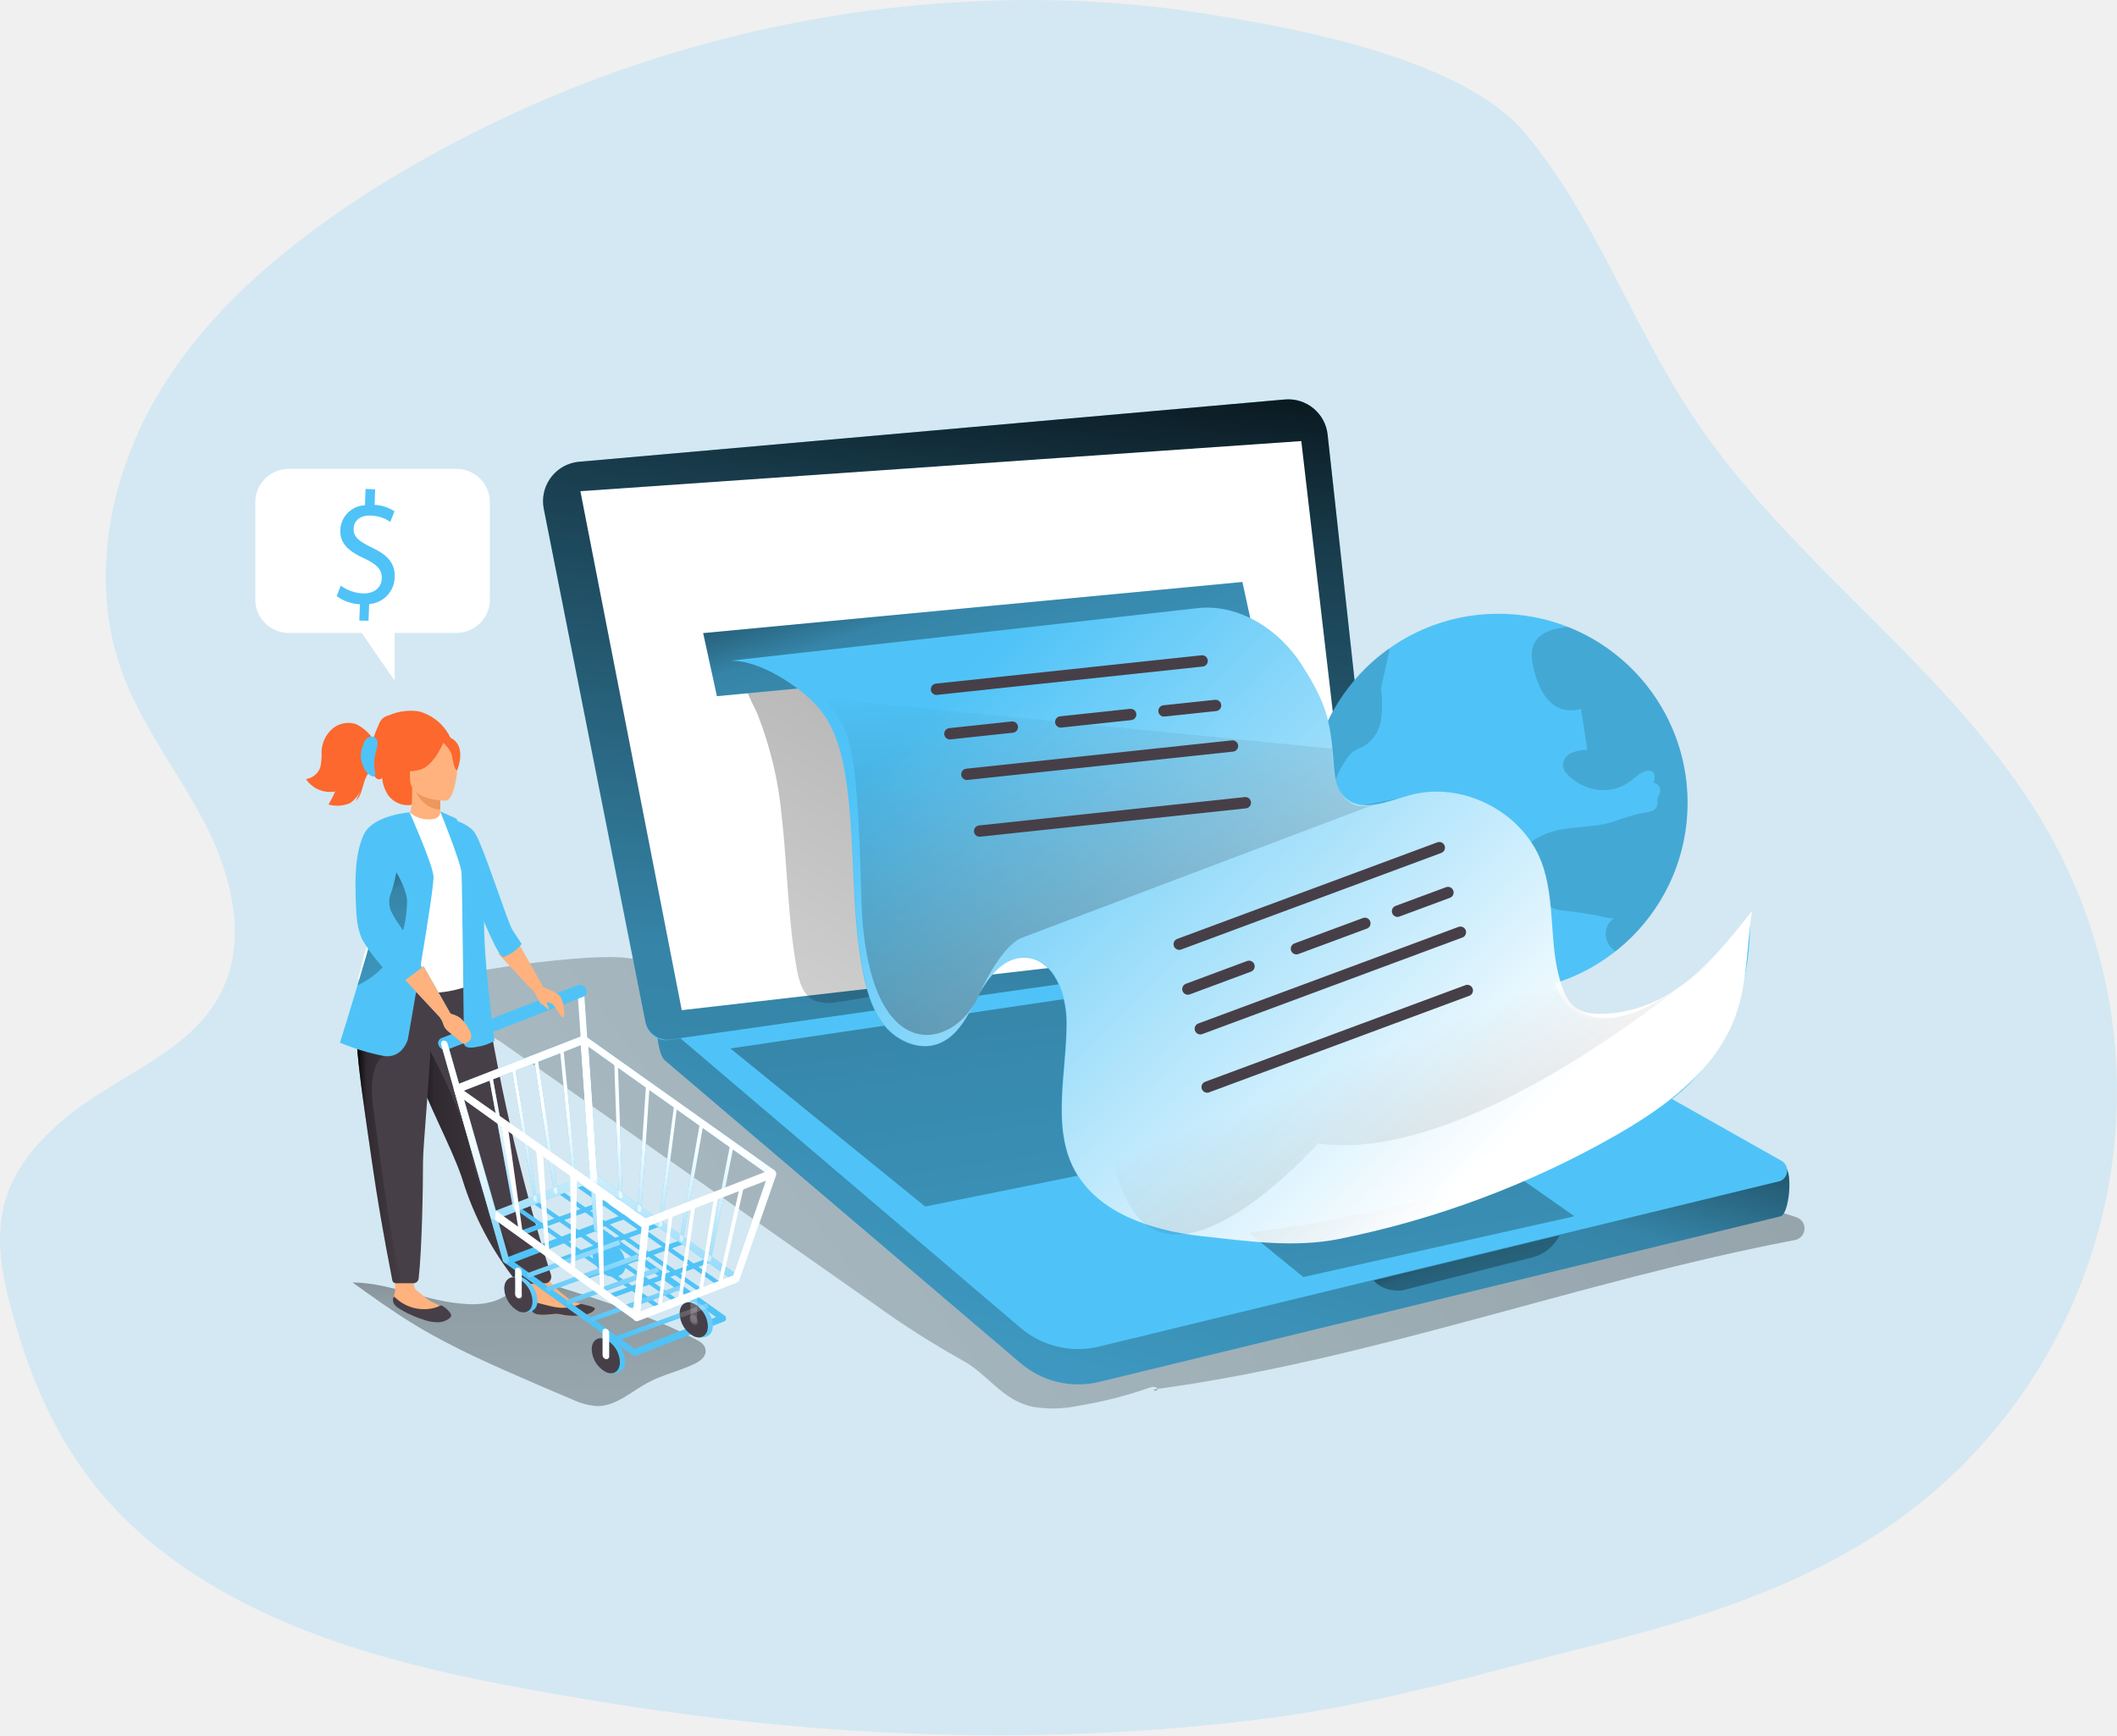
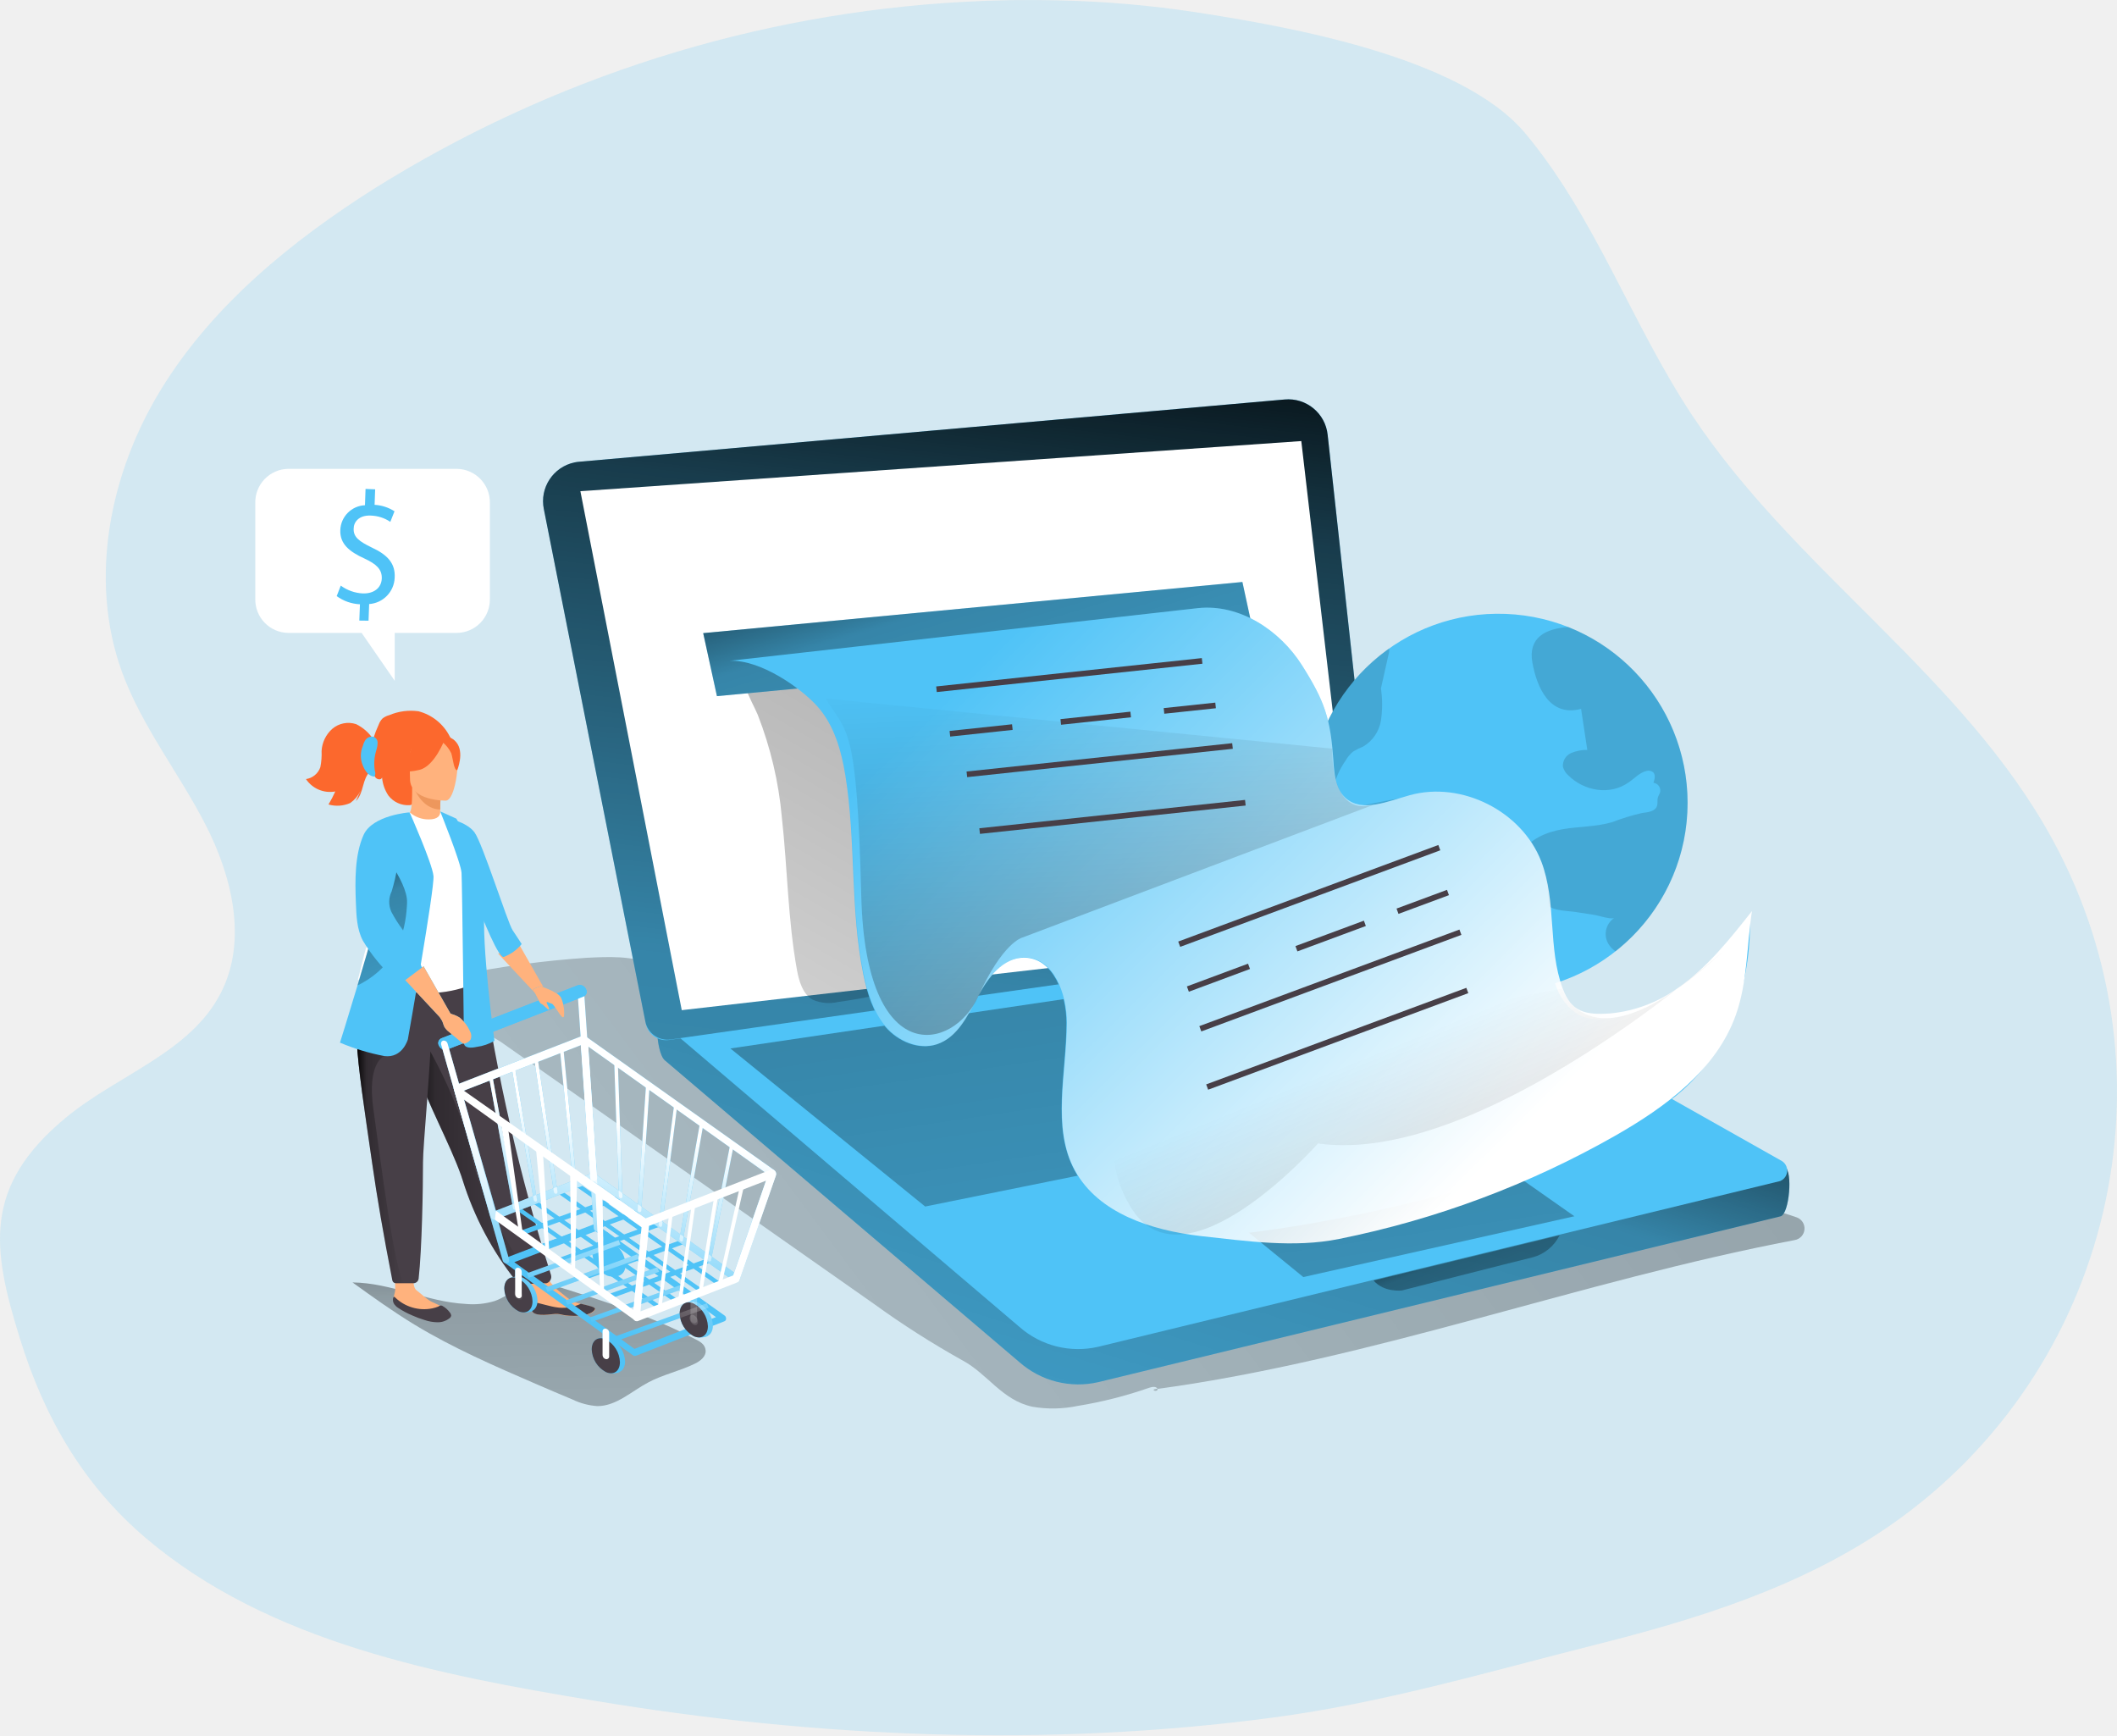
<svg xmlns="http://www.w3.org/2000/svg" xmlns:xlink="http://www.w3.org/1999/xlink" data-name="Layer 1" viewBox="0 0 374.24 306.74">
  <defs>
    <linearGradient id="a" x1="119.32" y1="148.05" x2="122.41" y2="-55.23" gradientTransform="matrix(1 0 0 -1 0 352)" gradientUnits="userSpaceOnUse">
      <stop offset=".01" />
      <stop offset=".08" stop-opacity=".69" />
      <stop offset=".21" stop-opacity=".32" />
      <stop offset="1" stop-opacity="0" />
    </linearGradient>
    <linearGradient id="d" x1="-737.38" y1="90.09" x2="-734.81" y2="88.16" gradientTransform="rotate(180 -252.805 176)" xlink:href="#a" />
    <linearGradient id="e" x1="-982.47" y1="326.9" x2="-328.94" y2="-161.88" gradientTransform="rotate(180 -252.805 176)" xlink:href="#a" />
    <linearGradient id="f" x1="-762.66" y1="184.94" x2="-694.83" y2="-30.49" gradientTransform="rotate(180 -252.805 176)" xlink:href="#a" />
    <linearGradient id="g" x1="-724.19" y1="225.84" x2="-765.66" y2="-54.52" gradientTransform="rotate(180 -266.045 167.505)" xlink:href="#a" />
    <linearGradient id="h" x1="-765.32" y1="186.64" x2="-797.28" y2="-29.39" gradientTransform="rotate(180 -266.045 167.505)" xlink:href="#a" />
    <linearGradient id="i" x1="-787.53" y1="122.49" x2="-804.53" y2="78.76" gradientTransform="rotate(180 -252.805 176)" xlink:href="#a" />
    <linearGradient id="j" x1="-712.32" y1="295.39" x2="-639.47" y2="-340.86" gradientTransform="rotate(180 -252.805 176)" xlink:href="#a" />
    <linearGradient id="k" x1="224.71" y1="268.52" x2="107.66" y2="67.13" xlink:href="#a" />
    <linearGradient id="l" x1="189.86" y1="254.1" x2="226.57" y2="134.07" gradientTransform="matrix(1 0 0 -1 -26.48 335.01)" xlink:href="#a" />
    <linearGradient id="c" x1="202.6" y1="221.13" x2="367.36" y2="55.32" gradientTransform="matrix(1 0 0 -1 0 352)" gradientUnits="userSpaceOnUse">
      <stop offset="0" stop-color="#fff" stop-opacity="0" />
      <stop offset=".54" stop-color="#fff" />
    </linearGradient>
    <linearGradient id="b" x1="224.95" y1="119.19" x2="220.16" y2="216.78" gradientTransform="matrix(1 0 0 -1 0 352)" gradientUnits="userSpaceOnUse">
      <stop offset=".01" />
      <stop offset=".13" stop-opacity=".69" />
      <stop offset=".25" stop-opacity=".32" />
      <stop offset="1" stop-opacity="0" />
    </linearGradient>
    <linearGradient id="m" x1="291.73" y1="112.6" x2="275.79" y2="151.72" xlink:href="#b" />
    <linearGradient id="n" x1="98.76" y1="129.88" x2="120.94" y2="129.88" xlink:href="#a" />
    <linearGradient id="o" x1="89.54" y1="129.68" x2="97.96" y2="129.68" xlink:href="#a" />
    <linearGradient id="p" x1="86.84" y1="188.87" x2="108.8" y2="127.49" xlink:href="#a" />
    <linearGradient id="q" x1="148.71" y1="96.14" x2="163.73" y2="162.02" xlink:href="#c" />
    <linearGradient id="r" x1="146.63" y1="96.61" x2="161.65" y2="162.49" xlink:href="#c" />
    <linearGradient id="s" x1="150.08" y1="95.82" x2="165.09" y2="161.71" xlink:href="#c" />
    <linearGradient id="t" x1="147.9" y1="96.32" x2="162.92" y2="162.2" xlink:href="#c" />
    <linearGradient id="u" x1="147.45" y1="96.42" x2="162.46" y2="162.31" xlink:href="#c" />
    <linearGradient id="v" x1="136.58" y1="98.9" x2="151.6" y2="164.78" xlink:href="#c" />
    <linearGradient id="w" x1="137.12" y1="98.77" x2="152.13" y2="164.66" xlink:href="#c" />
    <linearGradient id="x" x1="112.46" y1="104.4" x2="127.47" y2="170.28" xlink:href="#c" />
    <linearGradient id="y" x1="113.57" y1="104.15" x2="128.59" y2="170.03" xlink:href="#c" />
    <linearGradient id="z" x1="122.23" y1="102.17" x2="137.25" y2="168.05" xlink:href="#c" />
    <linearGradient id="A" x1="104.71" y1="106.16" x2="119.73" y2="172.05" xlink:href="#c" />
    <linearGradient id="B" x1="118.28" y1="103.07" x2="133.3" y2="168.96" xlink:href="#c" />
    <linearGradient id="C" x1="116.2" y1="103.54" x2="131.22" y2="169.43" xlink:href="#c" />
    <linearGradient id="D" x1="119.66" y1="102.76" x2="134.67" y2="168.64" xlink:href="#c" />
    <linearGradient id="E" x1="117.46" y1="103.25" x2="132.48" y2="169.14" xlink:href="#c" />
    <linearGradient id="F" x1="135.33" y1="99.18" x2="150.34" y2="165.07" xlink:href="#c" />
    <linearGradient id="G" x1="133.22" y1="99.66" x2="148.23" y2="165.55" xlink:href="#c" />
    <linearGradient id="H" x1="136.68" y1="98.88" x2="151.7" y2="164.76" xlink:href="#c" />
    <linearGradient id="I" x1="134" y1="99.49" x2="149.02" y2="165.37" xlink:href="#c" />
  </defs>
  <path d="M170.52.32a218.94 218.94 0 00-104.33 33c-14.67 9.3-28.56 20.62-37.67 35.43s-12.88 33.57-7 49.91c3.51 9.71 10.11 17.95 14.82 27.13s7.42 20.48 2.73 29.67c-5.38 10.64-18.36 14.55-27.55 22.21-14.59 12.14-12.93 23.1-8 38.94 4.27 13.84 11.13 25.82 22.26 35.28 21.74 18.48 51.84 24.19 79.17 28.73 39.6 6.58 80.2 8.3 120.06 3 19.51-2.58 37.72-8 56.63-12.77 18.48-4.63 37.1-10.41 52.86-21.45a93.21 93.21 0 0028.4-120.88c-15.76-29-45.66-47.7-63.83-75.21-10.68-16.16-17.11-35.07-29.55-49.88-11.43-13.42-41.59-18.7-57.94-21.24A188.43 188.43 0 00186.82.06c-5.43-.12-10.87-.05-16.3.26z" fill="#4fc3f7" opacity=".18" style="isolation:isolate" />
  <path d="M88.8 243.69c3.58 2.58 7.17 5.16 10.94 7.45 6.83 4.15 14.19 7.34 21.52 10.51 2.14.92 4.29 1.85 6.44 2.74a11.82 11.82 0 004.4 1.16c3.35 0 6-2.62 9-4.2 2.61-1.39 5.57-2 8.21-3.3 1-.48 2-1.28 1.91-2.35s-1-1.58-1.87-2c-7.61-4-15.9-6.65-24.13-9.22a10.52 10.52 0 00-4.11-.72c-2.63.24-4.68 2.33-7.17 3.21a13.33 13.33 0 01-5.14.52c-6.88-.37-13.17-3.73-20-3.8z" transform="translate(-26.48 -16.99)" fill="url(#a)" />
  <path d="M231.08 262.5l-.57.08c-.42.33.75.42.57-.08z" transform="translate(-26.48 -16.99)" fill="url(#d)" />
  <path d="M103.86 196.1c4.27 1.71 8.76 3.37 11.53 5.33L181 247.5a157.54 157.54 0 0015.68 10c4.42 2.39 6.94 7 12.3 8.16a21.31 21.31 0 008-.14 74.82 74.82 0 0012.68-3.22c.51-.17 1.22-.28 1.45.21 38.21-5.22 74.75-19.09 112.63-26.31a2.08 2.08 0 00.39-4 51.36 51.36 0 00-9.78-2.4c-6-1.12-12.07-2.21-18.13-3.2a307.38 307.38 0 00-36.93-4.1c-20.56-.83-41.3 1.33-61.63-1.86-19.32-3-37.54-10.75-55.52-18.46-4.33-1.86-8.75-3.79-12.15-7-2.66-2.55-4.8-5.94-8.2-7.62s-7.78-1.44-11.6-1.26a172.4 172.4 0 00-22.4 3c-1.4 2.2-2.7 4.49-3.93 6.8z" transform="translate(-26.48 -16.99)" fill="url(#e)" />
  <path d="M315.52 206.27l-85.82-37.33a10.27 10.27 0 00-6-1l-106.18 9.07c-2 .29-1.67 9 0 10.42l62.69 53.36a15.75 15.75 0 0014 3.52l120.57-29.3c1.53-.42 2.19-8 .74-8.74z" fill="#4fc3f7" />
  <path d="M342 223.26l-85.82-37.33a10.27 10.27 0 00-6-1L144 194c-2 .29-1.67 9 0 10.42l62.69 53.36a15.75 15.75 0 0014 3.52L341.26 232c1.53-.42 2.19-8 .74-8.74z" transform="translate(-26.48 -16.99)" fill="url(#f)" />
  <path d="M117.52 181.19l62.68 53.36a15.71 15.71 0 0014 3.51l120.52-29.29a2 2 0 001.06-2.62 2 2 0 00-.76-.9l-33.05-18.65-8.67-4.87-26.39-14.89a10.27 10.27 0 00-6-1l-122.3 10.65c-2.04.29-2.71 3.3-1.09 4.7z" fill="#4fc3f7" />
  <path fill="url(#g)" d="M240.96 168.79l-111.84 16.55 34.43 27.94 114.77-23.22-37.36-21.27z" />
  <path fill="url(#h)" d="M252.66 197l-46.09 9.31 23.83 19.44L278.32 215l-25.66-18z" />
  <path d="M302.18 235.36a7.43 7.43 0 01-4.75 3.89c-3.38.81-23.12 5.86-23.12 5.86s-3.21.39-5-1.76z" transform="translate(-26.48 -16.99)" fill="url(#i)" />
  <path d="M244.46 165.84l-126.21 18a3.67 3.67 0 01-4.1-2.91l-18-90.92a7 7 0 015.44-8.27 6.21 6.21 0 01.85-.12l124.64-11a7 7 0 017.62 6.25z" fill="#4fc3f7" />
  <path d="M270.94 182.83l-125.88 17.91a4 4 0 01-4.5-3.19L122.62 107a7 7 0 015.44-8.27 6.21 6.21 0 01.85-.12l124.65-11a7 7 0 017.62 6.25z" transform="translate(-26.48 -16.99)" fill="url(#j)" />
  <path fill="#fff" d="M120.52 178.57L102.6 86.83l127.44-8.86 10.11 86.85-119.63 13.75z" />
  <path d="M298.33 141.9a33.44 33.44 0 11-66.88 0 21.57 21.57 0 01.1-2.55 33.44 33.44 0 0166.78 2.55z" fill="#4fc3f7" />
  <path d="M250.83 157.09c-1.1 4.83.25 10-.74 14.8a33.59 33.59 0 01-16.64-18.56 20.4 20.4 0 01.13-5 13.34 13.34 0 00.05-5.34 12.25 12.25 0 00-2.08-3.65 33.38 33.38 0 0114-24.7 1.94 1.94 0 010 .68l-1.43 6.37a19.38 19.38 0 010 5.69 6.58 6.58 0 01-3.1 4.57 13.68 13.68 0 00-1.8.89 5.77 5.77 0 00-1.36 1.63 13.42 13.42 0 00-2 4.26 4.77 4.77 0 001.06 4.41l9.32-1.81c1-.19 2.16-.32 2.83.42s.3 2.27.48 3.45c.22 1.51 1.56 2.59 2.18 4 1.03 2.47-.28 5.25-.9 7.89zM298.33 141.9a33.37 33.37 0 01-12.74 26.27 4.27 4.27 0 01-1.16-1.16 3.41 3.41 0 01.92-4.73c-.56.29-2.77-.43-3.43-.54l-3.44-.53c-1.65-.25-4.53-.15-5.49-1.81a3.86 3.86 0 00-.39-.65 2.06 2.06 0 00-.71-.49c-1-.51-2.25-1.08-2.5-2.21-.17-.82.24-1.76-.18-2.5-.14-.22-.34-.4-.47-.63a2.14 2.14 0 01.23-2.1c1.45-2.54 4.46-3.76 7.34-4.25s5.86-.41 8.67-1.23a37.56 37.56 0 015.29-1.62c1-.14 2.26-.24 2.63-1.19.21-.53 0-1.16.22-1.7.08-.23.23-.44.32-.67a1.38 1.38 0 00-.89-1.73 1.22 1.22 0 00-.26-.06c.23-.63.42-1.43-.07-1.88a1.33 1.33 0 00-1.22-.19c-1.2.31-2.07 1.32-3.08 2-3.34 2.37-7.91 1.53-10.7-1.26a3 3 0 01-.93-1.51 2.43 2.43 0 011.42-2.4 7 7 0 012.89-.57l-1.1-7.25c-5.56 1.49-7.82-3.8-8.61-8.2s2.33-6 6.36-6.27a33.46 33.46 0 0121.08 31.06z" fill="#020202" opacity=".14" style="isolation:isolate" />
  <path d="M164.69 161.42c1 9 1.06 18.11 2.67 27 .37 2 1 4.28 2.78 5.29a7.16 7.16 0 004.52.4 93.67 93.67 0 0027.43-8.18A181 181 0 00191 151.17c-1.27-2.9-2.66-5.84-4.92-8.06-3.43-3.36-8.18-4.42-12.74-5.32-2.37-.47-4.78-.79-7.13-1.39-1.45-.37-5.57-2.79-6.77-2.56-4 .75 0 7.07 1 9.52a66 66 0 014.25 18.06z" transform="translate(-26.48 -16.99)" fill="url(#k)" />
  <path fill="#4fc3f7" d="M222.05 114.03l-95.31 9.03-2.43-11.14 95.32-9.04 2.42 11.15z" />
  <path fill="url(#l)" d="M222.05 114.03l-95.31 9.03-2.43-11.14 95.32-9.04 2.42 11.15z" />
  <path d="M211.77 107.5c7.36-.79 14.49 3.9 18.43 10.16s5 9.29 5.5 16.67c.16 2.4.36 5.06 2.13 6.69 2.95 2.71 7.56.6 11.42-.46 9.15-2.52 19.78 2.84 23.2 11.7 3.34 8.65-1.44 21.49 6.16 26.81 6.77 4.72 25-6.67 30.71-16.92 0 0 1.66 22.51-16.11 33.76-26.37 16.7-75.8 23.19-81 22.63-8.65-.95-18.09-3.95-22.23-11.6s-1.46-17.27-1.46-26.1c0-5.08-2.29-11.44-7.37-11.55-3.8-.09-6.55 3.53-8.32 6.89s-3.62 7.23-7.23 8.43c-3.22 1.07-6.88-.52-9.09-3.09s-3.22-6-3.9-9.29c-2.35-11.54-1.28-23.53-3.17-35.16-.72-4.42-2-8.95-5-12.26s-10.05-8.21-15.43-8z" fill="#4fc3f7" />
  <path d="M238.25 124.49c7.36-.79 14.49 3.9 18.43 10.16s5 9.29 5.5 16.67c.16 2.4.36 5.06 2.13 6.69 2.95 2.71 7.56.6 11.42-.46 9.15-2.52 19.78 2.84 23.2 11.7 2.78 7.2 1.12 15.28 3.81 22.49 1.56 4.2 4.07 4.7 8.44 4.39a24.31 24.31 0 0011.82-4.42c5.23-3.61 9.25-8.68 13.19-13.67-.93 6.15-.77 12.54-2.86 18.39-3.45 9.68-12.4 16.24-21.33 21.33A164 164 0 01263.21 236c-8 1.62-16.38.37-24.48-.51-8.65-1-18.09-4-22.23-11.6s-1.45-17.27-1.42-26.1c0-5.08-2.29-11.44-7.37-11.55-3.8-.09-6.55 3.53-8.32 6.89s-3.62 7.23-7.23 8.43c-3.22 1.07-6.88-.52-9.09-3.09s-3.22-6-3.9-9.29c-2.35-11.54-1.28-23.53-3.17-35.16-.72-4.42-2-9-5-12.26s-10.05-8.21-15.43-8z" transform="translate(-26.48 -16.99)" fill="url(#c)" />
  <path d="M269.32 159.24l-62.15 23.5s-3.43.83-7.78 10.43-19.86 13-20.65-17.64-2.41-28.7-6.3-35.06l89.56 8.86s-.59 12.16 7.32 9.91z" transform="translate(-26.48 -16.99)" fill="url(#b)" />
  <path d="M134.37 118.07c2.8 3.21 4.28 7.34 5.4 11.45 3.47 12.6 4.22 25.81 3.94 38.89-.1 4.65-.31 9.4 1 13.85a20.94 20.94 0 0013.68 13.81c3.75 1.16 7.88 1.27 11.25 3.28 6.67 4 7.51 13.37 12.56 19.28 6.79 7.94 20.37 8.69 25 18" fill="none" />
-   <path fill="none" stroke="#473f47" stroke-linecap="round" stroke-linejoin="round" stroke-width="2" d="M165.55 121.84l46.96-5.01M170.92 136.88l46.96-5.01M173.18 146.91l46.97-5.01M205.77 125.67l9.12-.97M187.52 127.62l12.36-1.32M167.92 129.71l11.04-1.18M208.46 166.91l45.98-17.07M212.19 181.86l45.98-17.07M213.4 192.16l45.99-17.07M247.05 161.08l8.92-3.31M229.18 167.71l12.1-4.49M209.99 174.84l10.81-4.02" />
+   <path fill="none" stroke="#473f47" strokeLinecap="round" strokeLinejoin="round" strokeWidth="2" d="M165.55 121.84l46.96-5.01M170.92 136.88l46.96-5.01M173.18 146.91l46.97-5.01M205.77 125.67l9.12-.97M187.52 127.62l12.36-1.32M167.92 129.71l11.04-1.18M208.46 166.91l45.98-17.07M212.19 181.86l45.98-17.07M213.4 192.16l45.99-17.07M247.05 161.08l8.92-3.31M229.18 167.71l12.1-4.49M209.99 174.84l10.81-4.02" />
  <path d="M331.48 184.83s-43 38.38-72 34.29c0 0-23.83 26.91-33.17 11.16s6.69-25.89 6.69-25.89l69.69-12.65s4.62 15.55 28.79-6.91z" transform="translate(-26.48 -16.99)" opacity=".45" fill="url(#m)" style="isolation:isolate" />
  <path d="M93.95 231.36c.09 1.16 1.74 1.18 3.61 1s1.37.26 4 .29 3.53-.83 3.66-1.2-1.15-.61-2.5-.94l-.52-.13c-1.52-.39-2.53-1.53-3.83-2.52s-2.82-4.36-2.82-4.36l-3.59-.16s1.51 3.06 2.08 4.38a4.47 4.47 0 010 2.46 4.67 4.67 0 00-.09 1.18z" fill="#ffb27d" />
  <path d="M97.52 232.32c1.87-.22 1.37.26 4 .29s3.53-.83 3.66-1.2-1.15-.61-2.5-.94a7.41 7.41 0 01-3.85.69c-1.76-.18-3.55-.91-4.76-1a4.56 4.56 0 00-.13 1.22c.1 1.14 1.75 1.16 3.58.94z" fill="#473f47" />
  <path d="M70.1 230.18l.39.2a27.41 27.41 0 005 1.66 4.21 4.21 0 001.73.13 2.49 2.49 0 001-.44c.14-.11.28-.28.2-.43a.33.33 0 00-.12-.14c-.76-.61-1.71-.8-2.51-1.35s-1.44-1.18-2.18-1.74c-1.24-.95 0-6.54 0-6.54l-3.93-.38s.18 4.71.18 6.84c0 .64-.54 1.5 0 2a.88.88 0 00.24.19z" fill="#ffb27d" />
  <path d="M72.85 232.52a17.09 17.09 0 002.2.82 7.26 7.26 0 002.26.4 3.33 3.33 0 002.15-.71.69.69 0 00.3-.49.82.82 0 00-.19-.47 4.14 4.14 0 00-1.39-1.24c-.29-.14-.46 0-.74.15a5.76 5.76 0 01-1 .3 7.33 7.33 0 01-6.6-1.94s-.07-.09-.12-.1-.2.1-.22.22a1.38 1.38 0 00.2 1.1 2.47 2.47 0 00.69.64 14.56 14.56 0 002.46 1.32z" fill="#473f47" />
  <path d="M80.84 135.01a10.61 10.61 0 00.1-1.87 4 4 0 00-.48-1.85c-.21-.38-.79-.73-.94-1.08a8.64 8.64 0 00-5.55-4.48 9.81 9.81 0 00-5.16.69 3.26 3.26 0 00-1.18.58 2.94 2.94 0 00-.67 1.06 21.83 21.83 0 00-1 2.58 7.67 7.67 0 00-3-2.63 4.37 4.37 0 00-4.21.82 5.64 5.64 0 00-1.9 3.92 12 12 0 01-.22 2.87 3.16 3.16 0 01-2.54 2.1 5.12 5.12 0 005.18 2.19 20.09 20.09 0 01-1.2 2.3 5.67 5.67 0 003.85-.26 5.76 5.76 0 001.82-2.16l-.83 1.81c1.44-1.36 1.08-4 2.58-5.27.43.21.59.74.89 1.11s1 .5 1.16 0a6.76 6.76 0 001.12 3.19 4.36 4.36 0 003.76 1.7c.27 0 .61-.2.52-.44.65-.14 1-.84 1.58-1.19.75-.47 1.72-.24 2.6-.39a3.93 3.93 0 002.53-1.86 8.44 8.44 0 001.19-3.44z" fill="#fc682d" />
  <path d="M78.16 145.56a5.9 5.9 0 01-3.66.66 4.74 4.74 0 01-2.44-2.33c.63-.13.81-1 .8-4.71l.28.06 4.79.94s-.11 1.51-.11 2.93c-.01 1.19.07 2.32.34 2.45z" fill="#ffb27d" />
  <path d="M77.93 140.18s-.11 1.51-.11 2.93c-2.68-.08-4.1-2.52-4.68-3.87z" fill="#ed975d" />
  <path d="M97.4 225.36a1.19 1.19 0 01-.78 1.48.93.93 0 01-.29 0l-1.87.09-2 .06a1.55 1.55 0 01-1.28-.59 55.29 55.29 0 01-9.39-17.77c-.08-.26-.17-.53-.26-.8-2-5.67-6-12.8-8.11-19.25-.34-1-.64-2-.92-2.9-.08-.3-.17-.59-.25-.87a68.51 68.51 0 01-2.41-12.8l15.36.12a337.26 337.26 0 0012.2 53.23z" fill="#473f47" />
  <path d="M83.05 163.32c0 7.31 1.07 10.44 1.07 10.44a20.63 20.63 0 01-14.39.88l-6.47-1.48c.13-.3 1.29-5.22 1.42-5.49 1.65-3.55 2.9-5.1 3.1-6.19a23.23 23.23 0 00.19-6.12 49.1 49.1 0 00-1.9-9.61 50.4 50.4 0 006.34-2.17 5 5 0 003.42 1.27c1.56 0 2.06-.7 2-1.43 1.66.92 3 1.79 3 1.79 1.41 2.45 4.27 4.83 4.47 8.59.02.92-2.25 9.32-2.25 9.52z" fill="#fff" />
  <path d="M69.84 164.13c-.67.95-2 6.73-5.16 7.46 1.65-4.12 2.9-5.93 3.1-7.19a31.32 31.32 0 00.19-7.11c1.07-1.88 1.87-3.17 1.87-3.17.09-.3 1.7-5.31 2.22-.83a20.66 20.66 0 01-2.22 10.84z" fill="#4fc3f7" />
  <path d="M78.82 141.53s-6.33.1-6.34-3.84-.82-6.59 3.22-6.83 4.84 1.27 5.16 2.59-.34 7.95-2.04 8.08z" fill="#ffb27d" />
  <path d="M78.59 130.77s-1.74 4.63-4.4 5.31-3.81 0-3.81 0a7.54 7.54 0 002.46-4.45s4.44-3.07 5.75-.86z" fill="#fc682d" />
  <path d="M78.16 131.14a5.79 5.79 0 011.61 2c.32 1 .46 3.07 1.06 3 0 0 1.31-3.14-.16-4.92s-2.51-.08-2.51-.08z" fill="#fc682d" />
  <path fill="#ffb27d" d="M91.32 166.15l4.75 8.35-1.54 1-6.45-6.91 3.24-2.44z" />
  <path d="M78.7 144.52s3.73.67 5.17 2.6 5.86 16 6.76 17.33 1.59 2.43 1.59 2.43a7.37 7.37 0 01-3.17 2.28c-1.73.47-10.35-24.64-10.35-24.64z" fill="#4fc3f7" />
  <path d="M77.81 143.42s3.67 9.05 3.78 10.89.43 30 .43 30-.22 1.29 2.26.75a8.32 8.32 0 003.13-1.07s-2.37-17.36-1.73-23.39-5-15.88-5-15.88z" fill="#4fc3f7" />
  <path d="M120.94 244l-2.14.06a1.2 1.2 0 01-1-.45 55.45 55.45 0 01-9.5-17.91c-.08-.26-.17-.53-.26-.8-2-5.67-6-12.8-8.11-19.25-.34-1-.64-2-.92-2.9-.08-.3-.17-.59-.25-.87l2.26-1.71s6.79 11 8.89 21.34c1.83 8.95 9.14 19.77 11.03 22.49z" transform="translate(-26.48 -16.99)" fill="url(#n)" />
  <path d="M74.78 205.45c0 4.76-.19 15.37-.77 20.55a.93.93 0 01-.93.84h-3.12a.63.63 0 01-.6-.5c-1.59-8.11-2.73-14.84-3.56-20.66-.7-4.88-1.32-9-1.8-12.65s-.82-6.65-.94-9.21v-2.29l13.27-1.29c-.21 8.77-1.57 22.29-1.55 25.21z" fill="#473f47" />
  <path d="M98 243.83h-1.45a.76.76 0 01-.73-.6c-1.58-8.07-2.71-14.77-3.54-20.56-.7-4.88-1.32-9-1.8-12.65s-.82-6.65-.94-9.21l4.87 2.87s-3.1 1.09-1.92 9.39 3.81 29.58 5.51 30.76z" transform="translate(-26.48 -16.99)" fill="url(#o)" />
  <path d="M72.1 183.73s-.93 3.38-4.17 2.95a38.86 38.86 0 01-7.83-2.37s1.38-4.37 3.1-10.11c2.08-6.94 4.66-15.89 5.87-21.54a36 36 0 00.66-3.85l2.68-5.21s4 9 4.22 11.24-4.53 28.89-4.53 28.89z" fill="#4fc3f7" />
  <path d="M98.44 176.58c-.15 3.66-1 10.78-8.7 14.58h-.06c2.08-6.94 4.66-15.89 5.87-21.54 1.45 2.14 2.97 4.94 2.89 6.96z" transform="translate(-26.48 -16.99)" fill="url(#p)" />
  <path d="M72.41 143.6s-6.56.47-8.14 4-1.51 8.17-1.36 11.93c.09 2.28.15 4.65 1.22 6.72a30.19 30.19 0 005.25 6.5 2.73 2.73 0 001.15.83 2.39 2.39 0 001.49-.19 8.26 8.26 0 002.86-1.91c-.33-.29-.46-1-.71-1.43a17.06 17.06 0 01-1-1.89 42.18 42.18 0 00-2-3.83 23.17 23.17 0 01-2-3.17 4.24 4.24 0 01.07-3.6 32.92 32.92 0 001-4.26c.72-3.23 1.44-6.47 2.17-9.7z" fill="#4fc3f7" />
  <path d="M108.1 219.55c-1.38-.62-2.5.17-2.5 1.77a4.77 4.77 0 002.5 4c1.38.62 2.49-.17 2.49-1.77a4.76 4.76 0 00-2.49-4z" fill="#4fc3f7" fill-rule="evenodd" />
  <path d="M107.3 219.33a3.85 3.85 0 00-1.54.23c-.31.14 1.76 1.32 1.54-.23zM108.08 225.66a3.79 3.79 0 001.53-.22c.31-.14-1.78-1.32-1.53.22z" fill="#4fc3f7" fill-rule="evenodd" />
  <path d="M107.19 219.66c-1.38-.62-2.49.17-2.49 1.77a4.74 4.74 0 002.49 4c1.38.63 2.5-.16 2.5-1.76a4.79 4.79 0 00-2.5-4.01z" fill="#4fc3f7" fill-rule="evenodd" />
  <path d="M107.19 221.71c-.4-.19-.73.05-.73.52a1.39 1.39 0 00.73 1.18c.41.18.74-.05.74-.52a1.39 1.39 0 00-.74-1.18zM91.46 213.13l25.6 17.87-.33.69-25.6-17.88.33-.68z" fill="#4fc3f7" fill-rule="evenodd" />
  <path fill="#4fc3f7" fill-rule="evenodd" d="M94.7 212.16l25.6 17.87-.32.69-25.61-17.88.33-.68zM98.24 209.78l25.6 17.87-.33.67-25.6-17.86.33-.68zM101.89 208.88l25.6 17.87-.33.69-25.6-17.88.33-.68zM123.52 230.32c-1.38-.62-2.49.17-2.49 1.77a4.76 4.76 0 002.49 4c1.38.62 2.5-.17 2.5-1.77a4.77 4.77 0 00-2.5-4z" />
  <path d="M122.75 230.1a3.85 3.85 0 00-1.54.23c-.31.14 1.78 1.32 1.54-.23zM123.52 236.43a3.84 3.84 0 001.54-.22c.32-.14-1.77-1.32-1.54.22z" fill="#4fc3f7" fill-rule="evenodd" />
  <path d="M122.64 230.43c-1.37-.62-2.49.17-2.49 1.77a4.74 4.74 0 002.49 4c1.38.63 2.5-.16 2.5-1.76a4.79 4.79 0 00-2.5-4.01z" fill="#4fc3f7" fill-rule="evenodd" />
  <path d="M122.64 232.48c-.4-.19-.73.05-.73.52a1.39 1.39 0 00.73 1.18c.41.18.74 0 .74-.52a1.39 1.39 0 00-.74-1.18z" fill="#4fc3f7" fill-rule="evenodd" />
  <path d="M123.23 229.22a.73.73 0 00-.59-.69.48.48 0 00-.57.37.49.49 0 000 .12v4.2a.73.73 0 00.58.69.46.46 0 00.57-.33.39.39 0 000-.15zM107.78 218.46a.75.75 0 00-.59-.7.49.49 0 00-.58.38.41.41 0 000 .11v4.2a.73.73 0 00.59.69.46.46 0 00.57-.33.39.39 0 000-.15zM108.58 187.72l.82 23.71a.4.4 0 00.33.39.28.28 0 00.3-.26v-.05l-.81-23.71a.42.42 0 00-.33-.39.28.28 0 00-.31.25v.06zm20.52 14.5l-4 20.3a.41.41 0 00.25.45.26.26 0 00.35-.15.14.14 0 000-.06l4-20.29a.4.4 0 00-.2-.46.28.28 0 00-.36.13.19.19 0 000 .07zm-14.89-10.53l-1.48 22.15a.41.41 0 00.3.42.28.28 0 00.33-.21l1.48-22.16a.41.41 0 00-.3-.42.28.28 0 00-.33.21.13.13 0 000 .01zm9.54 6.74l-3.63 20.58a.42.42 0 00.26.44.27.27 0 00.35-.12.29.29 0 000-.09l3.62-20.56a.42.42 0 00-.25-.45.26.26 0 00-.35.15.19.19 0 000 .07zm-7.32 18a.41.41 0 00.28.43.26.26 0 00.33-.15.29.29 0 000-.09l2.68-21.23a.41.41 0 00-.2-.38.26.26 0 00-.34.16.24.24 0 000 .08z" fill="#4fc3f7" fill-rule="evenodd" />
  <path d="M103.99 185.01l31.79 22.62-6 17.31-24.26-17.21zm.69 23.62l25.16 17.91a.55.55 0 00.78-.06l.07-.11 6.48-18.63a.82.82 0 00-.31-.9l-33.34-23.66a.55.55 0 00-.78.06l-.07.11a.84.84 0 00-.07.35l1.71 24.31a.8.8 0 00.37.65z" fill="#4fc3f7" fill-rule="evenodd" />
  <path fill="#4fc3f7" fill-rule="evenodd" d="M110.19 211.9l-18.48 6.69-.33-.8 18.49-6.69.32.8zM113.53 214.38l-18.49 6.68-.32-.78 18.49-6.69.32.79zM117.02 216.69l-18.48 6.69-.33-.79 18.49-6.68.32.78zM121.33 219.75l-18.49 6.68-.32-.8 18.49-6.67.32.79zM125.77 223.1l-18.49 6.69-.32-.79 18.49-6.69.32.79zM87.67 214.01l-6.05-21.07 21.09-8.19 1.56 22.8zm17.9-5.89l-1.67-24.32a.8.8 0 00-.68-.75.58.58 0 00-.26.05l-22.4 8.7a.63.63 0 00-.32.78l6.45 22.43a.74.74 0 00.8.58h.11l17.63-6.85a.58.58 0 00.34-.62z" />
  <path d="M98.96 185.29l2.36 24.05a.4.4 0 00.35.37.28.28 0 00.28-.3l-2.35-24.05a.41.41 0 00-.35-.37.29.29 0 00-.29.29zm-4.55 1.78l3.5 23.62a.39.39 0 00.37.34.29.29 0 00.27-.31v-.05l-3.5-23.61a.39.39 0 00-.36-.34.3.3 0 00-.28.3v.05zm-8 3.13l4.27 23.31a.38.38 0 00.37.34.3.3 0 00.26-.34l-4.27-23.31a.39.39 0 00-.38-.33.28.28 0 00-.25.31.11.11 0 000 .02zm4.24-1.92a.39.39 0 01.37.34l3.9 23.46a.28.28 0 01-.21.35.39.39 0 01-.37-.34l-3.9-23.45a.29.29 0 01.2-.36zM104.97 217.12a.73.73 0 00.62.65.47.47 0 00.55-.38.66.66 0 000-.14l-2.89-42a.73.73 0 00-.63-.66.47.47 0 00-.54.39.33.33 0 000 .14z" fill="#4fc3f7" fill-rule="evenodd" />
  <path d="M103.18 176.16a.92.92 0 00.45-1.23.67.67 0 00-.06-.12 1.18 1.18 0 00-1.42-.64l-24.13 9.37a.93.93 0 00-.47 1.21.54.54 0 00.07.13 1.21 1.21 0 001.42.65z" fill="#4fc3f7" fill-rule="evenodd" />
  <path d="M95.6 174.34s3 .93 3.56 2 .82 3.46.39 3.52-1.58-2.33-2-2.43-1-.53-.91-.15.58 1 .42 1.17-.94-.84-1.37-1-.94-1.84-1.42-2.24 1.33-.87 1.33-.87zM74.88 170.82l4.75 8.34-1.53 1.03-6.46-6.93 3.24-2.44z" fill="#4fc3f7" />
  <path d="M79.17 179.01a3.88 3.88 0 01.72.26 5.07 5.07 0 011.42.65 6.86 6.86 0 011.77 2.36 1.7 1.7 0 01.13 1.46 1.92 1.92 0 01-.87.67.75.75 0 01-.3.09.79.79 0 01-.43-.21l-2.21-1.85a3.12 3.12 0 01-.82-.88c-.19-.34-.25-.74-.42-1.09s-.51-.55-.26-.89.9-.46 1.27-.57z" fill="#4fc3f7" />
  <path d="M88.86 222.81a.69.69 0 00.73.52.48.48 0 00.42-.53v-.12l-10.89-38.22a.71.71 0 00-.73-.52.5.5 0 00-.42.55v.11zM92.52 225.9c-1.38-.63-2.49.16-2.49 1.76a4.76 4.76 0 002.49 4c1.38.62 2.5-.17 2.5-1.77a4.74 4.74 0 00-2.5-3.99z" fill="#4fc3f7" fill-rule="evenodd" />
  <path d="M91.75 225.67a3.85 3.85 0 00-1.54.23c-.31.11 1.78 1.32 1.54-.23zM92.52 232.01a3.67 3.67 0 001.54-.22c.32-.15-1.77-1.33-1.54.22z" fill="#4fc3f7" fill-rule="evenodd" />
  <path d="M91.64 226.01c-1.37-.62-2.49.17-2.49 1.77a4.74 4.74 0 002.49 4c1.38.63 2.5-.16 2.5-1.76a4.79 4.79 0 00-2.5-4.01z" fill="#4fc3f7" fill-rule="evenodd" />
  <path d="M91.64 228.01c-.4-.19-.73.05-.73.52a1.39 1.39 0 00.73 1.18c.41.19.74 0 .74-.52a1.39 1.39 0 00-.74-1.18zM108 236.66c-1.37-.62-2.49.17-2.49 1.77a4.76 4.76 0 002.49 4c1.38.62 2.5-.17 2.5-1.77a4.77 4.77 0 00-2.5-4z" fill="#4fc3f7" fill-rule="evenodd" />
  <path d="M107.2 236.44a3.85 3.85 0 00-1.54.23c-.3.14 1.78 1.34 1.54-.23zM107.98 242.77a3.84 3.84 0 001.54-.22c.31-.14-1.78-1.32-1.54.22z" fill="#4fc3f7" fill-rule="evenodd" />
  <path d="M107.1 236.77c-1.38-.62-2.5.17-2.5 1.77a4.74 4.74 0 002.5 4c1.38.63 2.49-.16 2.49-1.76a4.76 4.76 0 00-2.49-4.01z" fill="#4fc3f7" fill-rule="evenodd" />
  <path d="M107.69 235.57a.75.75 0 00-.59-.7.48.48 0 00-.58.36.57.57 0 000 .13v4.2a.75.75 0 00.59.7.49.49 0 00.58-.38.41.41 0 000-.11z" fill="#4fc3f7" fill-rule="evenodd" />
  <path d="M126.57 232.83l-21.3-15.18-14.35 5.47 21.24 15.33 14.41-5.62zm-14.71 6.73l-22.43-16.18a.65.65 0 01-.23-.84.45.45 0 01.22-.19l15.56-5.93a.63.63 0 01.58.11l22.5 16a.65.65 0 01.23.84.43.43 0 01-.24.2l-15.6 6.08a.63.63 0 01-.59-.09z" fill="#4fc3f7" fill-rule="evenodd" />
  <path d="M92.23 224.8a.72.72 0 00-.59-.69.47.47 0 00-.57.35.57.57 0 000 .13v4.2a.74.74 0 00.58.7.48.48 0 00.58-.36.57.57 0 000-.13zM109.68 220.01l-.32-.79-16.23 5.87.32.79zm3.34 2.49l-16.23 5.87-.32-.79 16.23-5.87.32.79zm3.5 2.31l-16.23 5.87-.32-.79 16.22-5.88.32.79zm4.31 3l-16.23 5.87-.32-.79 16.24-5.81.32.79zm-11.79 9.23l-.32-.79 16.23-5.87.32.79z" fill="#4fc3f7" fill-rule="evenodd" />
  <path d="M150 247.31c-1.38-.62-2.49.17-2.49 1.77a4.76 4.76 0 002.49 4c1.38.62 2.5-.17 2.5-1.77a4.77 4.77 0 00-2.5-4z" transform="translate(-26.48 -16.99)" fill-rule="evenodd" fill="url(#q)" />
  <path d="M149.23 247.09a3.85 3.85 0 00-1.54.23c-.31.14 1.78 1.32 1.54-.23z" transform="translate(-26.48 -16.99)" fill-rule="evenodd" fill="url(#r)" />
  <path d="M150 253.42a3.84 3.84 0 001.54-.22c.32-.14-1.77-1.32-1.54.22z" transform="translate(-26.48 -16.99)" fill-rule="evenodd" fill="url(#s)" />
  <path d="M122.64 230.43c-1.37-.62-2.49.17-2.49 1.77a4.74 4.74 0 002.49 4c1.38.63 2.5-.16 2.5-1.76a4.79 4.79 0 00-2.5-4.01z" fill="#473f47" fill-rule="evenodd" />
  <path d="M149.12 249.47c-.4-.19-.73.05-.73.52a1.39 1.39 0 00.73 1.18c.41.18.74 0 .74-.52a1.39 1.39 0 00-.74-1.18z" transform="translate(-26.48 -16.99)" fill-rule="evenodd" fill="url(#t)" />
  <path d="M149.71 246.21a.73.73 0 00-.59-.69.48.48 0 00-.57.37.49.49 0 000 .12v4.2a.73.73 0 00.58.69.46.46 0 00.57-.33.39.39 0 000-.15z" transform="translate(-26.48 -16.99)" fill-rule="evenodd" fill="url(#u)" />
  <path d="M135.06 204.71l.82 23.71a.4.4 0 00.33.39.28.28 0 00.3-.26v-.05l-.81-23.71a.42.42 0 00-.33-.39.28.28 0 00-.31.25v.06zm20.52 14.5l-4 20.3a.41.41 0 00.25.45.26.26 0 00.35-.15.14.14 0 000-.06l4-20.29a.4.4 0 00-.2-.46.28.28 0 00-.36.13.19.19 0 000 .07zm-14.89-10.53l-1.48 22.15a.41.41 0 00.3.42.28.28 0 00.33-.21l1.48-22.16a.41.41 0 00-.3-.42.28.28 0 00-.33.21.13.13 0 000 .01zm9.54 6.74L146.6 236a.42.42 0 00.26.44.27.27 0 00.35-.12.29.29 0 000-.09l3.62-20.56a.42.42 0 00-.25-.45.26.26 0 00-.35.15.19.19 0 000 .07zm-7.32 18a.41.41 0 00.28.43.26.26 0 00.33-.15.29.29 0 000-.09l2.68-21.23a.41.41 0 00-.2-.38.26.26 0 00-.34.16.24.24 0 000 .08z" transform="translate(-26.48 -16.99)" fill-rule="evenodd" fill="url(#v)" />
  <path d="M130.47 202l31.79 22.62-6 17.31L132 224.72zm.69 23.62l25.16 17.91a.55.55 0 00.78-.06l.07-.11 6.48-18.63a.82.82 0 00-.31-.9L130 200.17a.55.55 0 00-.78.06l-.07.11a.84.84 0 00-.07.35l1.71 24.31a.8.8 0 00.37.65z" transform="translate(-26.48 -16.99)" fill-rule="evenodd" fill="url(#w)" />
  <path d="M114.15 231l-6.05-21.07 21.09-8.19 1.56 22.8zm17.9-5.89l-1.67-24.32a.8.8 0 00-.68-.75.58.58 0 00-.26.05l-22.4 8.7a.63.63 0 00-.32.78l6.45 22.43a.74.74 0 00.8.58h.11l17.63-6.85a.58.58 0 00.34-.62z" transform="translate(-26.48 -16.99)" fill-rule="evenodd" fill="url(#x)" />
  <path d="M125.44 202.28l2.36 24.05a.4.4 0 00.35.37.28.28 0 00.28-.3l-2.35-24.05a.41.41 0 00-.35-.37.29.29 0 00-.29.29zm-4.55 1.78l3.5 23.62a.39.39 0 00.37.34.29.29 0 00.27-.31v-.05l-3.5-23.61a.39.39 0 00-.36-.34.3.3 0 00-.28.3v.05zm-8 3.13l4.27 23.31a.38.38 0 00.37.34.3.3 0 00.26-.34l-4.27-23.31a.39.39 0 00-.38-.33.28.28 0 00-.25.31.11.11 0 000 .02zm4.24-1.92a.39.39 0 01.37.34l3.9 23.46a.28.28 0 01-.21.35.39.39 0 01-.37-.34l-3.9-23.45a.29.29 0 01.2-.36z" transform="translate(-26.48 -16.99)" fill-rule="evenodd" fill="url(#y)" />
  <path d="M131.45 234.11a.73.73 0 00.62.65.47.47 0 00.55-.38.66.66 0 000-.14l-2.89-42a.73.73 0 00-.63-.66.47.47 0 00-.54.39.33.33 0 000 .14z" transform="translate(-26.48 -16.99)" fill-rule="evenodd" fill="url(#z)" />
  <path d="M103.18 176.16a.92.92 0 00.45-1.23.67.67 0 00-.06-.12 1.18 1.18 0 00-1.42-.64l-24.13 9.37a.93.93 0 00-.47 1.21.54.54 0 00.07.13 1.21 1.21 0 001.42.65z" fill="#4fc3f7" fill-rule="evenodd" />
  <path d="M95.6 174.34s3 .93 3.56 2 .82 3.46.39 3.52-1.58-2.33-2-2.43-1-.53-.91-.15.58 1 .42 1.17-.94-.84-1.37-1-.94-1.84-1.42-2.24 1.33-.87 1.33-.87zM74.88 170.82l4.75 8.34-1.53 1.03-6.46-6.93 3.24-2.44z" fill="#ffb27d" />
  <path d="M79.17 179.01a3.88 3.88 0 01.72.26 5.07 5.07 0 011.42.65 6.86 6.86 0 011.77 2.36 1.7 1.7 0 01.13 1.46 1.92 1.92 0 01-.87.67.75.75 0 01-.3.09.79.79 0 01-.43-.21l-2.21-1.85a3.12 3.12 0 01-.82-.88c-.19-.34-.25-.74-.42-1.09s-.51-.55-.26-.89.9-.46 1.27-.57z" fill="#ffb27d" />
  <path d="M115.34 239.8a.69.69 0 00.73.52.48.48 0 00.42-.53v-.12l-10.89-38.22a.71.71 0 00-.73-.52.5.5 0 00-.42.55v.11z" transform="translate(-26.48 -16.99)" fill-rule="evenodd" fill="url(#A)" />
  <path d="M119 242.89c-1.38-.63-2.49.16-2.49 1.76a4.76 4.76 0 002.49 4c1.38.62 2.5-.17 2.5-1.77a4.74 4.74 0 00-2.5-3.99z" transform="translate(-26.48 -16.99)" fill-rule="evenodd" fill="url(#B)" />
  <path d="M118.23 242.66a3.85 3.85 0 00-1.54.23c-.31.11 1.78 1.32 1.54-.23z" transform="translate(-26.48 -16.99)" fill-rule="evenodd" fill="url(#C)" />
  <path d="M119 249a3.67 3.67 0 001.54-.22c.32-.15-1.77-1.33-1.54.22z" transform="translate(-26.48 -16.99)" fill-rule="evenodd" fill="url(#D)" />
  <path d="M91.64 226.01c-1.37-.62-2.49.17-2.49 1.77a4.74 4.74 0 002.49 4c1.38.63 2.5-.16 2.5-1.76a4.79 4.79 0 00-2.5-4.01z" fill="#473f47" fill-rule="evenodd" />
  <path d="M118.12 245c-.4-.19-.73.05-.73.52a1.39 1.39 0 00.73 1.18c.41.19.74 0 .74-.52a1.39 1.39 0 00-.74-1.18z" transform="translate(-26.48 -16.99)" fill-rule="evenodd" fill="url(#E)" />
  <path d="M134.48 253.65c-1.37-.62-2.49.17-2.49 1.77a4.76 4.76 0 002.49 4c1.38.62 2.5-.17 2.5-1.77a4.77 4.77 0 00-2.5-4z" transform="translate(-26.48 -16.99)" fill-rule="evenodd" fill="url(#F)" />
  <path d="M133.68 253.43a3.85 3.85 0 00-1.54.23c-.3.14 1.78 1.34 1.54-.23z" transform="translate(-26.48 -16.99)" fill-rule="evenodd" fill="url(#G)" />
  <path d="M134.46 259.76a3.84 3.84 0 001.54-.22c.31-.14-1.78-1.32-1.54.22z" transform="translate(-26.48 -16.99)" fill-rule="evenodd" fill="url(#H)" />
  <path d="M107.1 236.77c-1.38-.62-2.5.17-2.5 1.77a4.74 4.74 0 002.5 4c1.38.63 2.49-.16 2.49-1.76a4.76 4.76 0 00-2.49-4.01z" fill="#473f47" fill-rule="evenodd" />
  <path d="M107.69 235.57a.75.75 0 00-.59-.7.48.48 0 00-.58.36.57.57 0 000 .13v4.2a.75.75 0 00.59.7.49.49 0 00.58-.38.41.41 0 000-.11zM92.23 224.8a.72.72 0 00-.59-.69.47.47 0 00-.57.35.57.57 0 000 .13v4.2a.74.74 0 00.58.7.48.48 0 00.58-.36.57.57 0 000-.13z" fill="#fff" fill-rule="evenodd" />
  <path d="M136.16 237l-.32-.79-16.23 5.87.32.79zm3.34 2.49l-16.23 5.87-.32-.79 16.23-5.87.32.79zm3.5 2.31l-16.23 5.87-.32-.79 16.22-5.88.32.79zm4.31 3l-16.23 5.87-.32-.79 16.24-5.81.32.79zm-11.79 9.23l-.32-.79 16.23-5.87.32.79z" transform="translate(-26.48 -16.99)" fill-rule="evenodd" fill="url(#I)" />
  <path d="M113.23 231.78l1.51-15.08 20.7-8-5.83 16.76-16.38 6.36zm17.5-5.49l6.44-18.52a.83.83 0 00-.39-.95.67.67 0 00-.5-.05l-22.42 8.71a.59.59 0 00-.35.49l-1.67 16.71a.83.83 0 00.57.85.53.53 0 00.35 0l17.65-6.86a.56.56 0 00.32-.38z" fill="#fff" fill-rule="evenodd" />
  <path d="M130.87 209.41l-3.95 17.6a.41.41 0 00.24.46.28.28 0 00.36-.13.19.19 0 000-.07l4-17.61a.42.42 0 00-.24-.45.28.28 0 00-.36.13.19.19 0 000 .07zm-4.56 1.78a.28.28 0 01.3-.24h.07a.42.42 0 01.26.44l-2.8 17.14a.27.27 0 01-.29.25h-.08a.42.42 0 01-.26-.45zm-8 3.14l-2 16.84a.41.41 0 00.28.43.28.28 0 00.34-.18.17.17 0 000-.07l2-16.84a.41.41 0 00-.28-.43.28.28 0 00-.34.18.17.17 0 000 .07zm1.59 15.42a.42.42 0 00.27.44.26.26 0 00.35-.18l2.4-17a.41.41 0 00-.27-.44.29.29 0 00-.35.19.43.43 0 000 .05z" fill="#fff" fill-rule="evenodd" />
  <path d="M64.52 130.93a3.44 3.44 0 00-.38.93 4.42 4.42 0 000 3.46 4.74 4.74 0 00.69 1.22 2.07 2.07 0 001.18.73.38.38 0 00.15 0 .22.22 0 00.1-.09 1.3 1.3 0 000-.95 7.93 7.93 0 01.26-3.59 4.58 4.58 0 00.23-1.32 1.06 1.06 0 00-.79-1.09 1.41 1.41 0 00-1.44.7z" fill="#4fc3f7" />
  <path fill="#fff" fill-rule="evenodd" d="M80.56 191.79l33.96 23.87-.53 1.68-33.12-23.77-.31-1.78z" />
  <path fill="#fff" fill-rule="evenodd" d="M88.61 198.88l3.16 19.08.66.2-2.59-18.56-1.23-.72zM94.76 203.18l1.72 18.35.66.22-1.15-17.84-1.23-.73zM100.79 207.19l.2 17.47.66.22.37-16.94-1.23-.75zM105.29 211.01l.84 17.77.66.22-.27-17.25-1.23-.74z" />
  <path fill="#fff" fill-rule="evenodd" d="M112.26 231.78L87.66 214l-.17 1.62 24.92 17.91-.15-1.75z" />
  <path d="M45.13 88.95v16.93a5.9 5.9 0 005.8 6h13l5.85 8.47v-8.47h11a5.9 5.9 0 005.82-6v-17a5.92 5.92 0 00-5.82-6H50.94a5.91 5.91 0 00-5.81 6.07z" fill="#fff" />
  <path d="M63.52 109.7l.11-2.88a7.62 7.62 0 01-4.11-1.44l.72-1.86a7.16 7.16 0 003.88 1.38c2 .07 3.31-1 3.37-2.64s-1-2.56-3-3.5c-2.75-1.24-4.43-2.62-4.33-5.07a4.56 4.56 0 014.36-4.38l.1-2.88 1.7.07-.1 2.74a7.26 7.26 0 013.52 1.14L69 92.25a6.47 6.47 0 00-3.48-1.11c-2.11-.09-3 1.18-3 2.31-.06 1.47.93 2.24 3.25 3.36 2.79 1.3 4.15 2.83 4 5.34a4.85 4.85 0 01-4.51 4.63l-.11 2.94z" fill="#4fc3f7" />
</svg>
